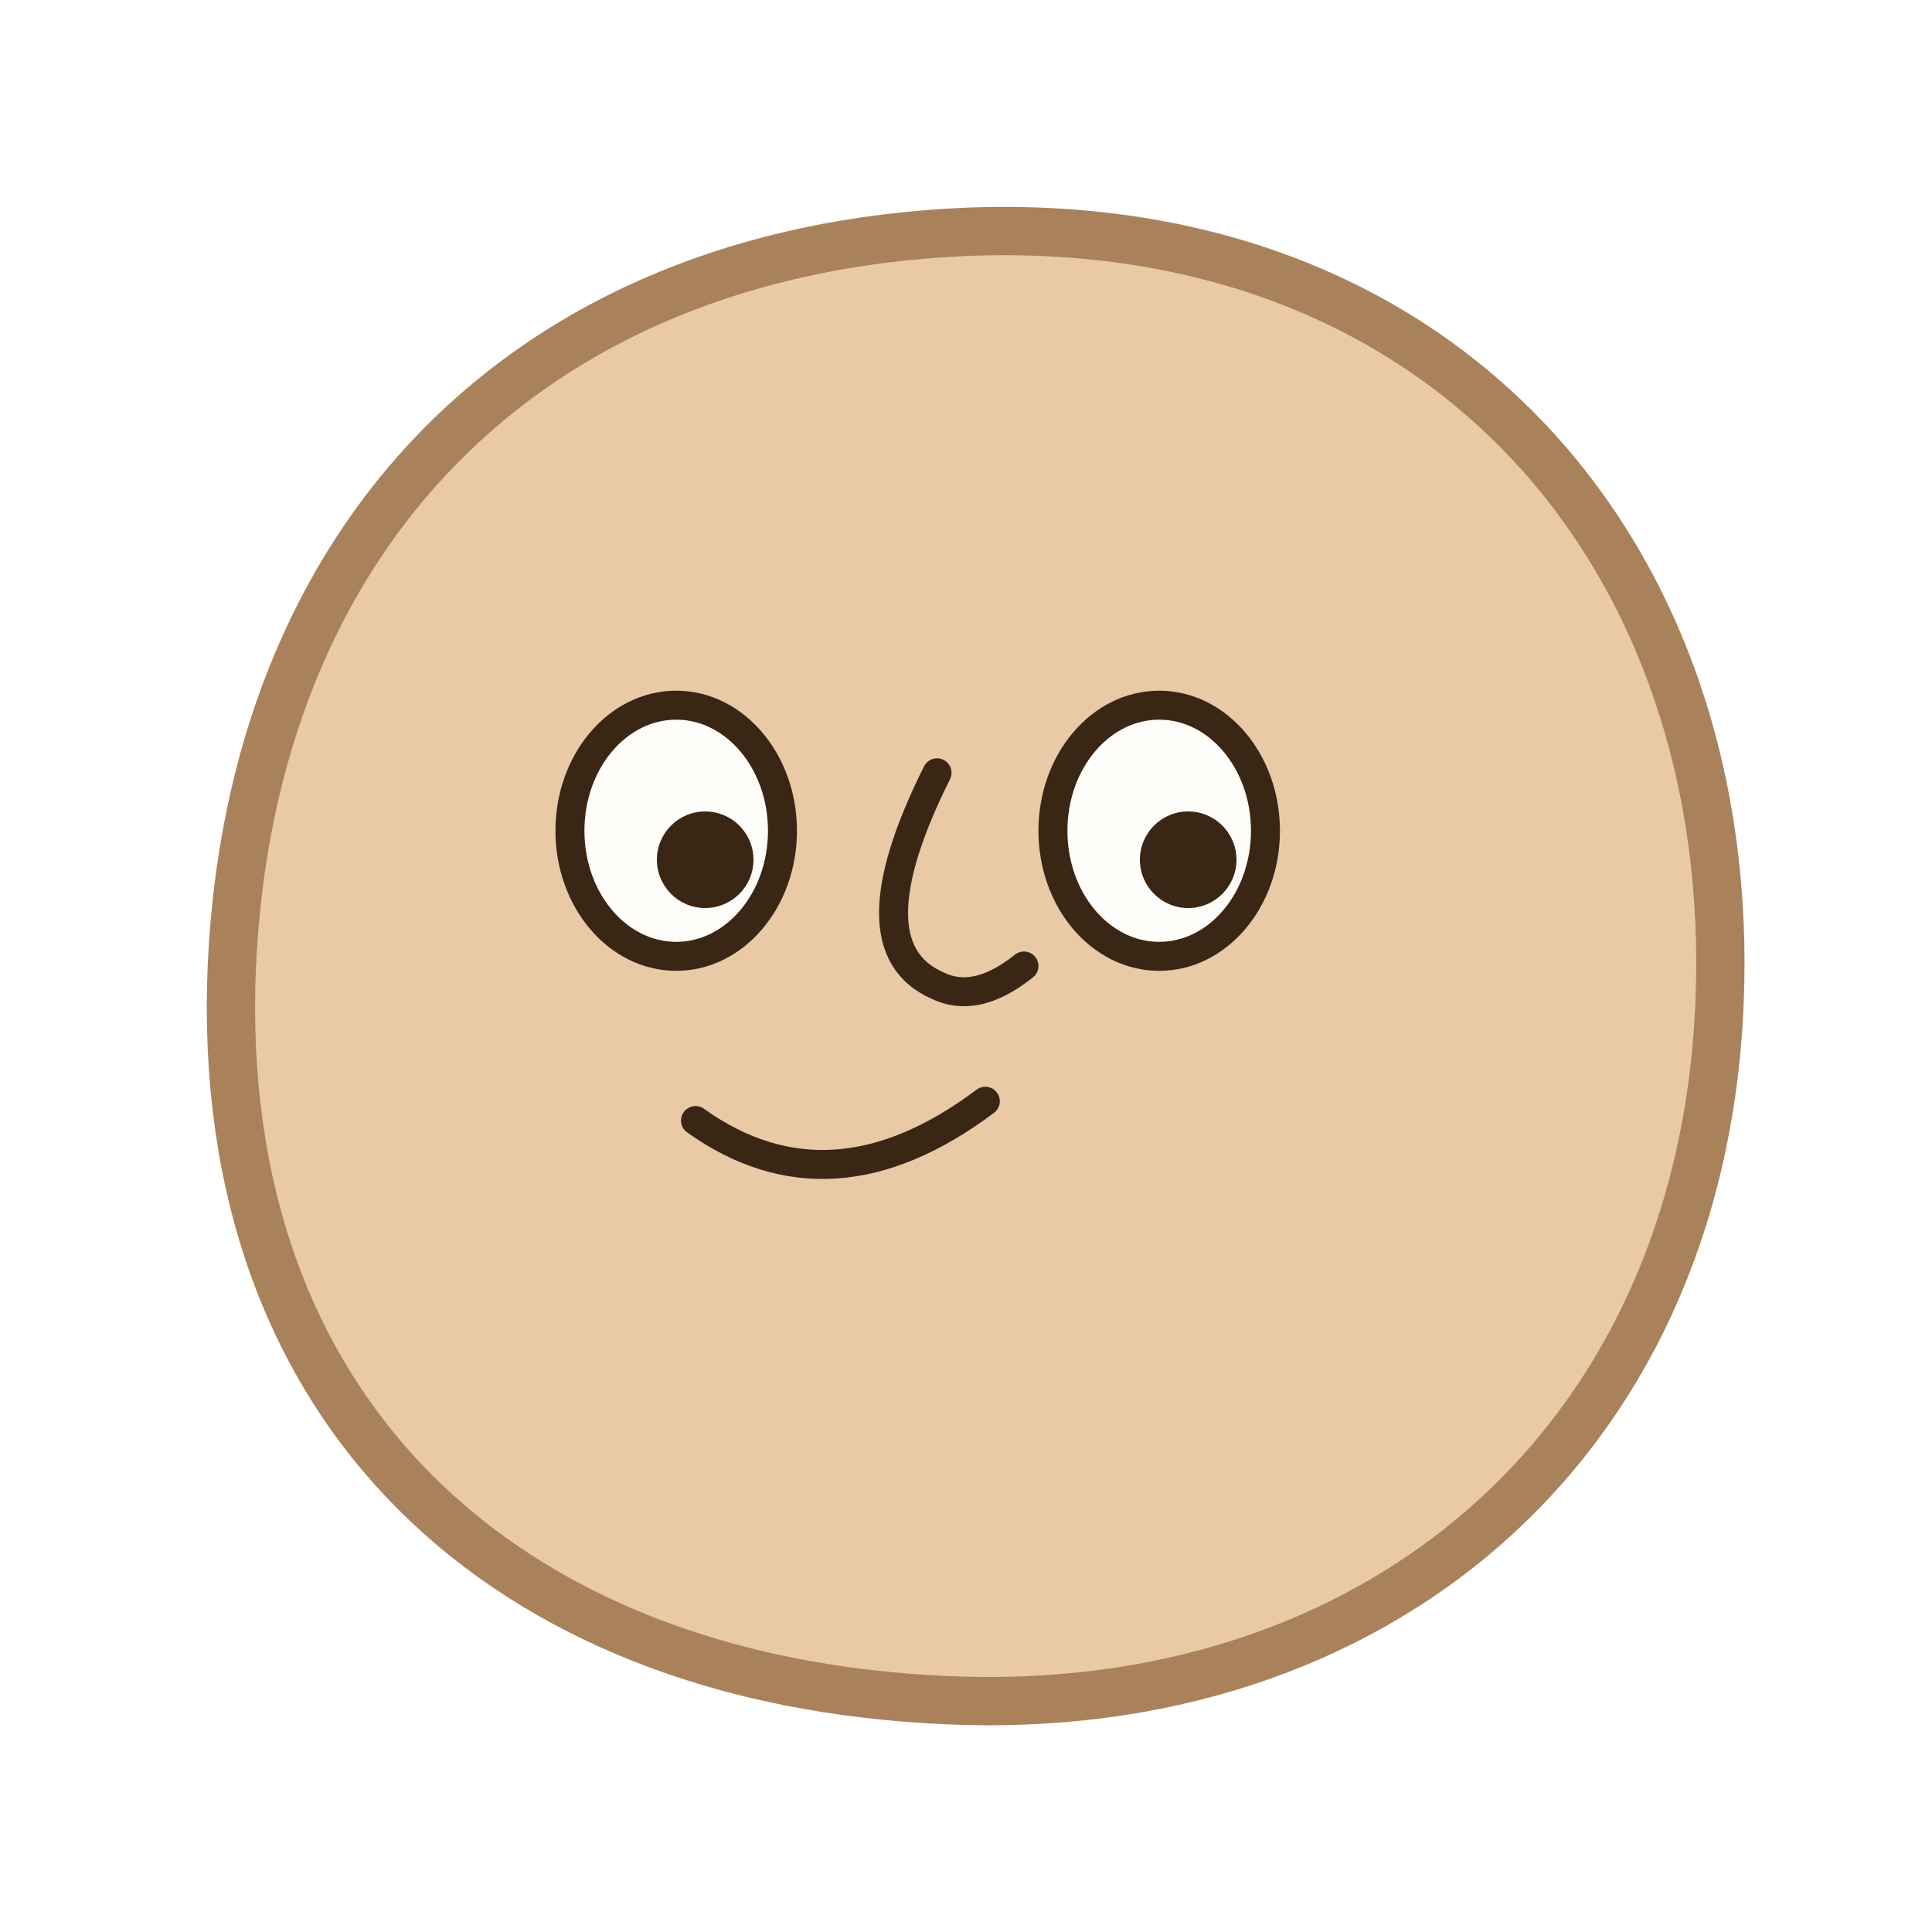
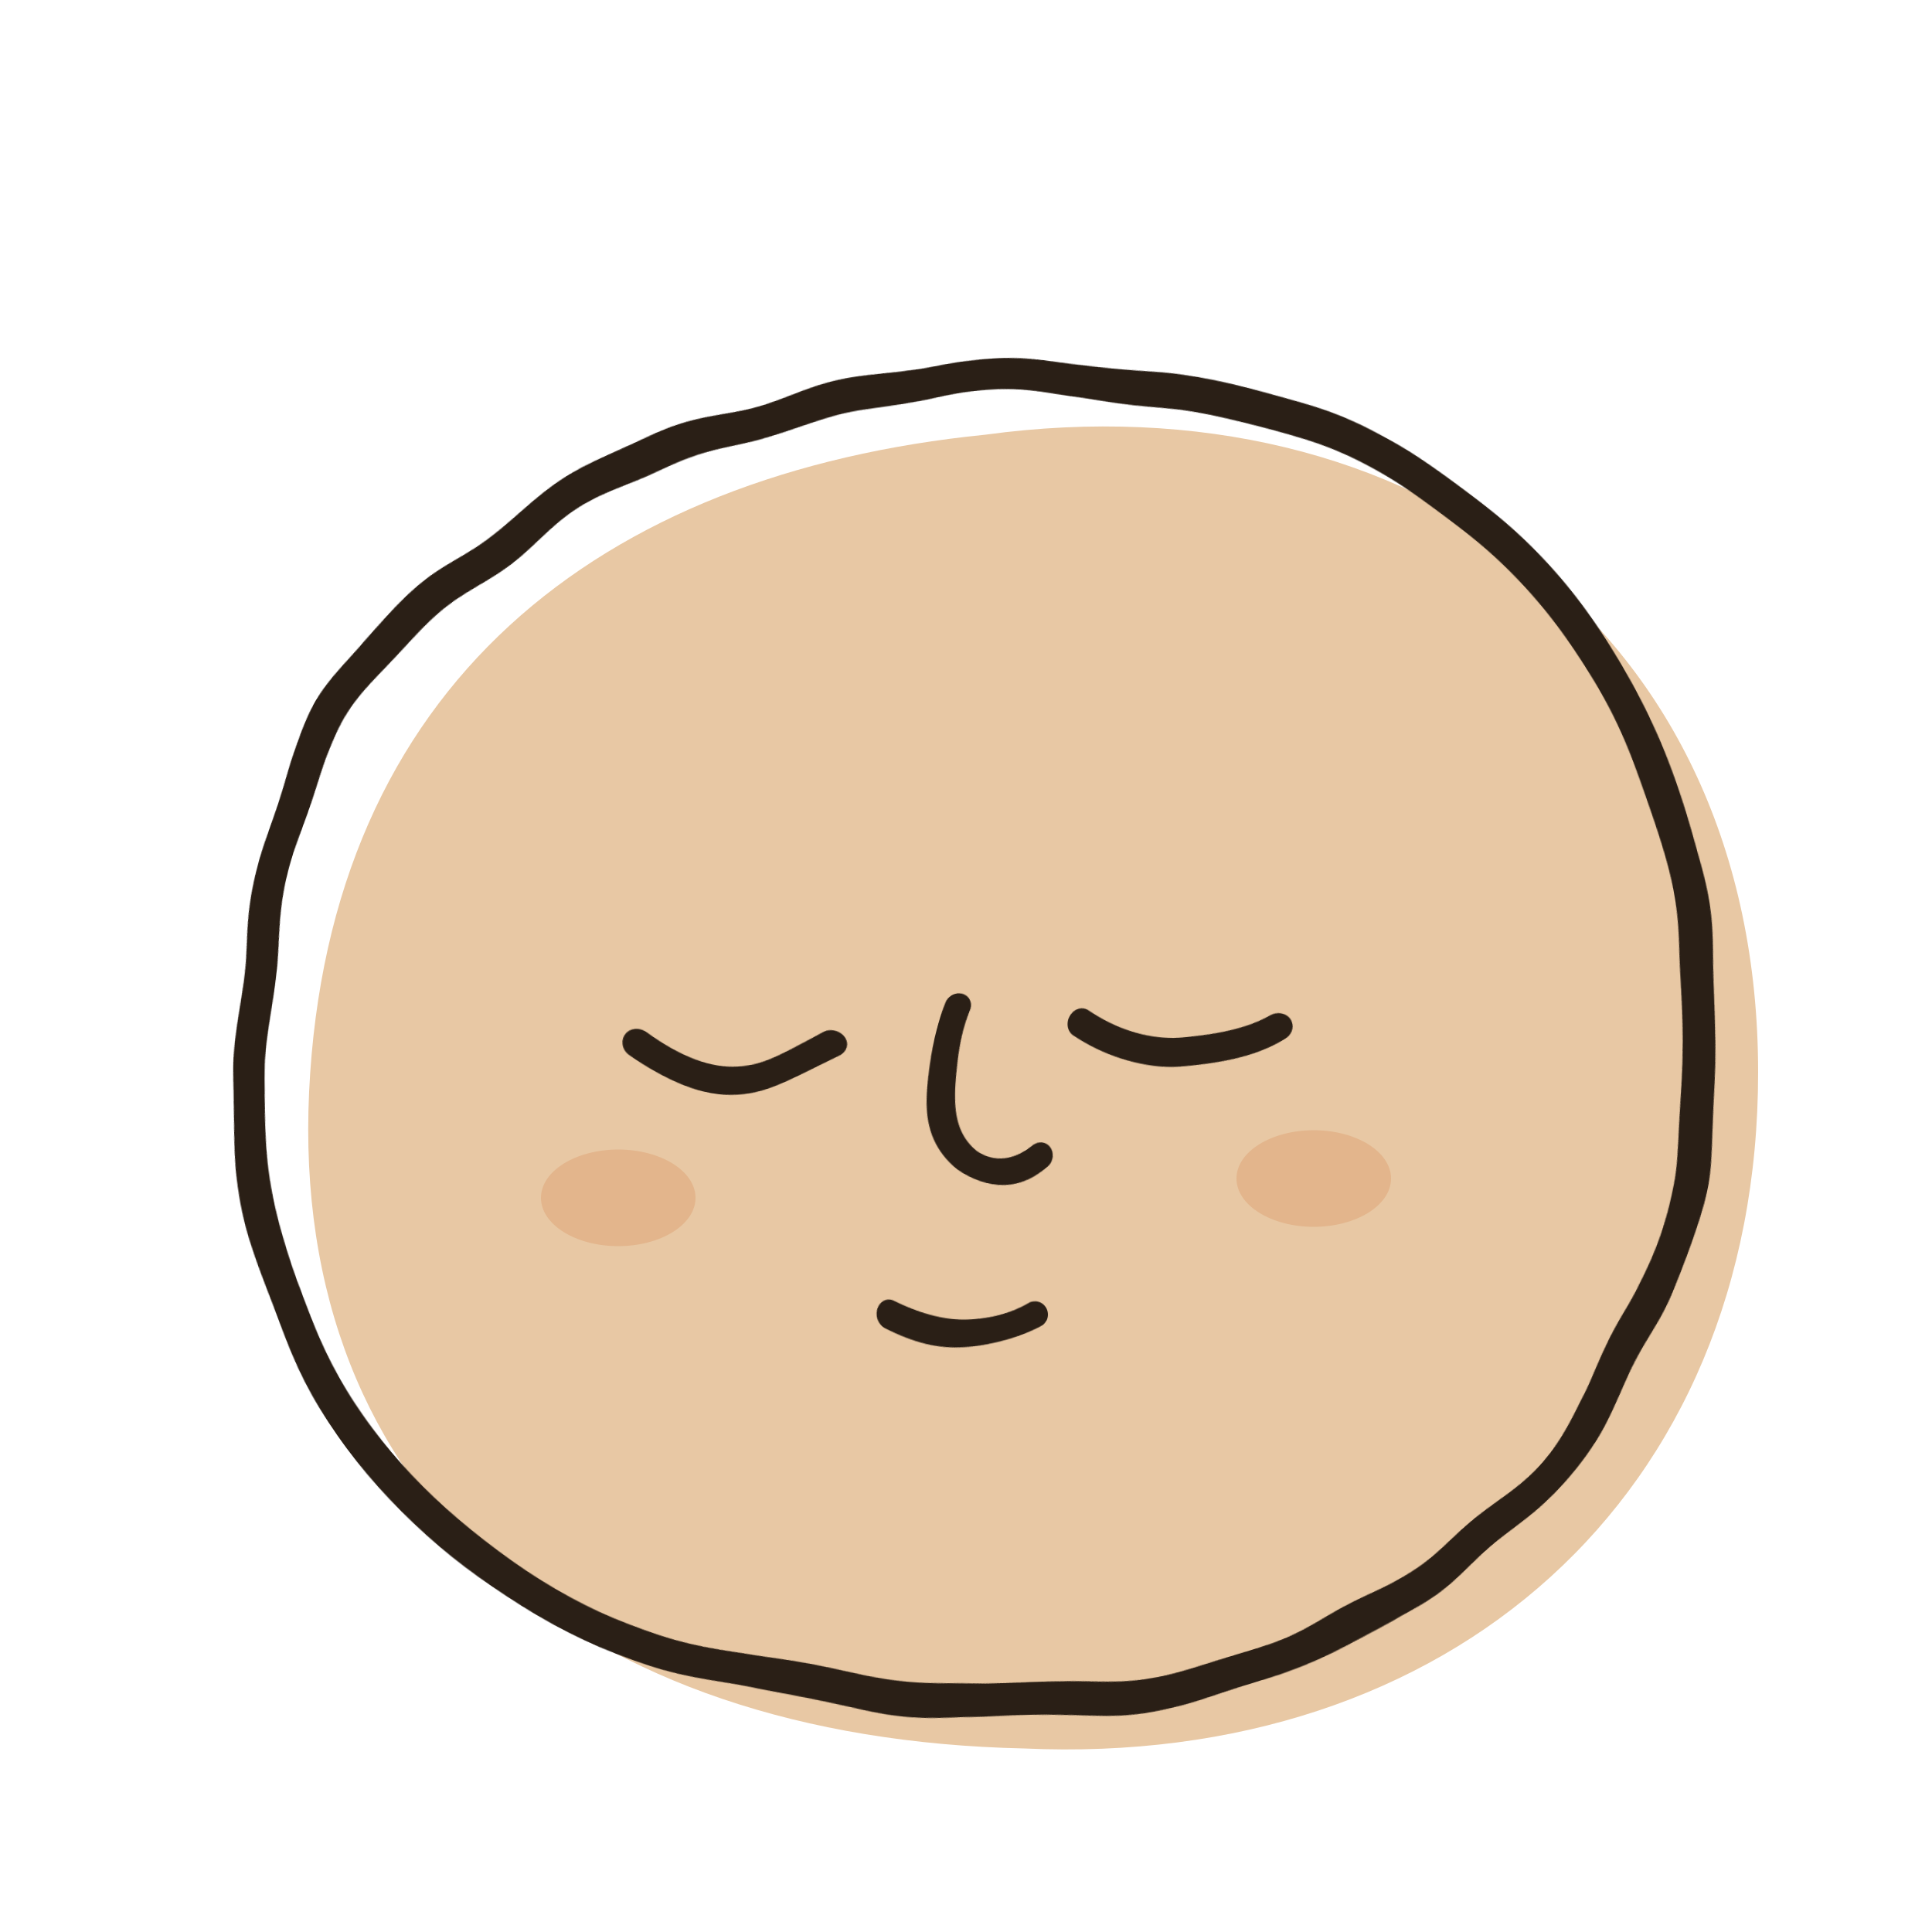
<svg xmlns="http://www.w3.org/2000/svg" viewBox="0 0 200 200" role="img" aria-label="New bot">
-   <path d="M100 24 C150 22 180 58 178 104 C176 150 142 178 98 176 C52 174 22 146 24 100 C26 56 54 26 100 24 Z" fill="#E9C9A6" stroke="#A9825C" stroke-width="5" />
-   <g class="face">
-     <ellipse cx="70" cy="86" rx="11" ry="13" fill="#FFFDF9" stroke="#3A2615" stroke-width="3" />
-     <ellipse cx="120" cy="86" rx="11" ry="13" fill="#FFFDF9" stroke="#3A2615" stroke-width="3" />
-     <circle class="pupil" cx="73" cy="89" r="5" fill="#3A2615" />
-     <circle class="pupil" cx="123" cy="89" r="5" fill="#3A2615" />
-     <path d="M 97 80 q -9 18 0 22 q 4 2 9 -2 M 72 116 q 14 10 30 -2" fill="none" stroke="#3A2615" stroke-width="3" stroke-linecap="round" />
+   <defs>
+     <filter id="ink" x="-15%" y="-15%" width="130%" height="130%">
+       <feTurbulence type="fractalNoise" baseFrequency="0.045" numOctaves="2" seed="43" />
+       <feDisplacementMap in="SourceGraphic" scale="2.8" />
+     </filter>
+   </defs>
+   <style>
+ .breathe{animation:br 3.6s ease-in-out infinite;transform-origin:100px 178px}
+ @keyframes br{0%,100%{transform:scale(1,1)}50%{transform:scale(1.025,.97)}}
+ .z{animation:z 3.6s ease-in infinite;opacity:0}
+ .z2{animation-delay:1.2s}
+ @keyframes z{0%{opacity:0;transform:translate(0,0) scale(.6)}30%{opacity:1}100%{opacity:0;transform:translate(14px,-34px) scale(1.2)}}
+ @media (prefers-reduced-motion: reduce){*{animation:none!important}.z{opacity:1}}
+ </style>
+   <g font-family="Georgia, serif" font-style="italic" font-weight="700" fill="#86684F">
+     <text class="z" x="138" y="58" font-size="20">z</text>
+     <text class="z z2" x="150" y="46" font-size="15">z</text>
+   </g>
+   <g class="breathe">
+     <path transform="translate(6 5)" fill="#E8C8A4" d="M96 40 C140 34 176 60 176 106 C176 150 144 178 100 176 C54 175 24 150 26 108 C28 66 56 44 96 40 Z" />
+     <path fill="none" stroke="#2A1F16" stroke-width="3.4" filter="url(#ink)" d="M96 40 C140 34 176 60 176 106 C176 150 144 178 100 176 C54 175 24 150 26 108 C28 66 56 44 96 40 Z" />
+     <ellipse cx="64" cy="124" rx="8" ry="5" fill="#D9925F" opacity=".35" />
+     <ellipse cx="136" cy="122" rx="8" ry="5" fill="#D9925F" opacity=".35" />
+     <g filter="url(#ink)" fill="none" stroke="#2A1F16" stroke-width="3" stroke-linecap="round">
+       <path d="M66 108 q10 7 20 0" />
+       <path d="M112 106 q10 7 20 0" />
+       <path d="M99 104 q-4 12 1 16 q3 2 7 -1" stroke-width="2.8" />
+       <path d="M92 136 q8 4 15 0" stroke-width="2.8" />
+     </g>
  </g>
</svg>
